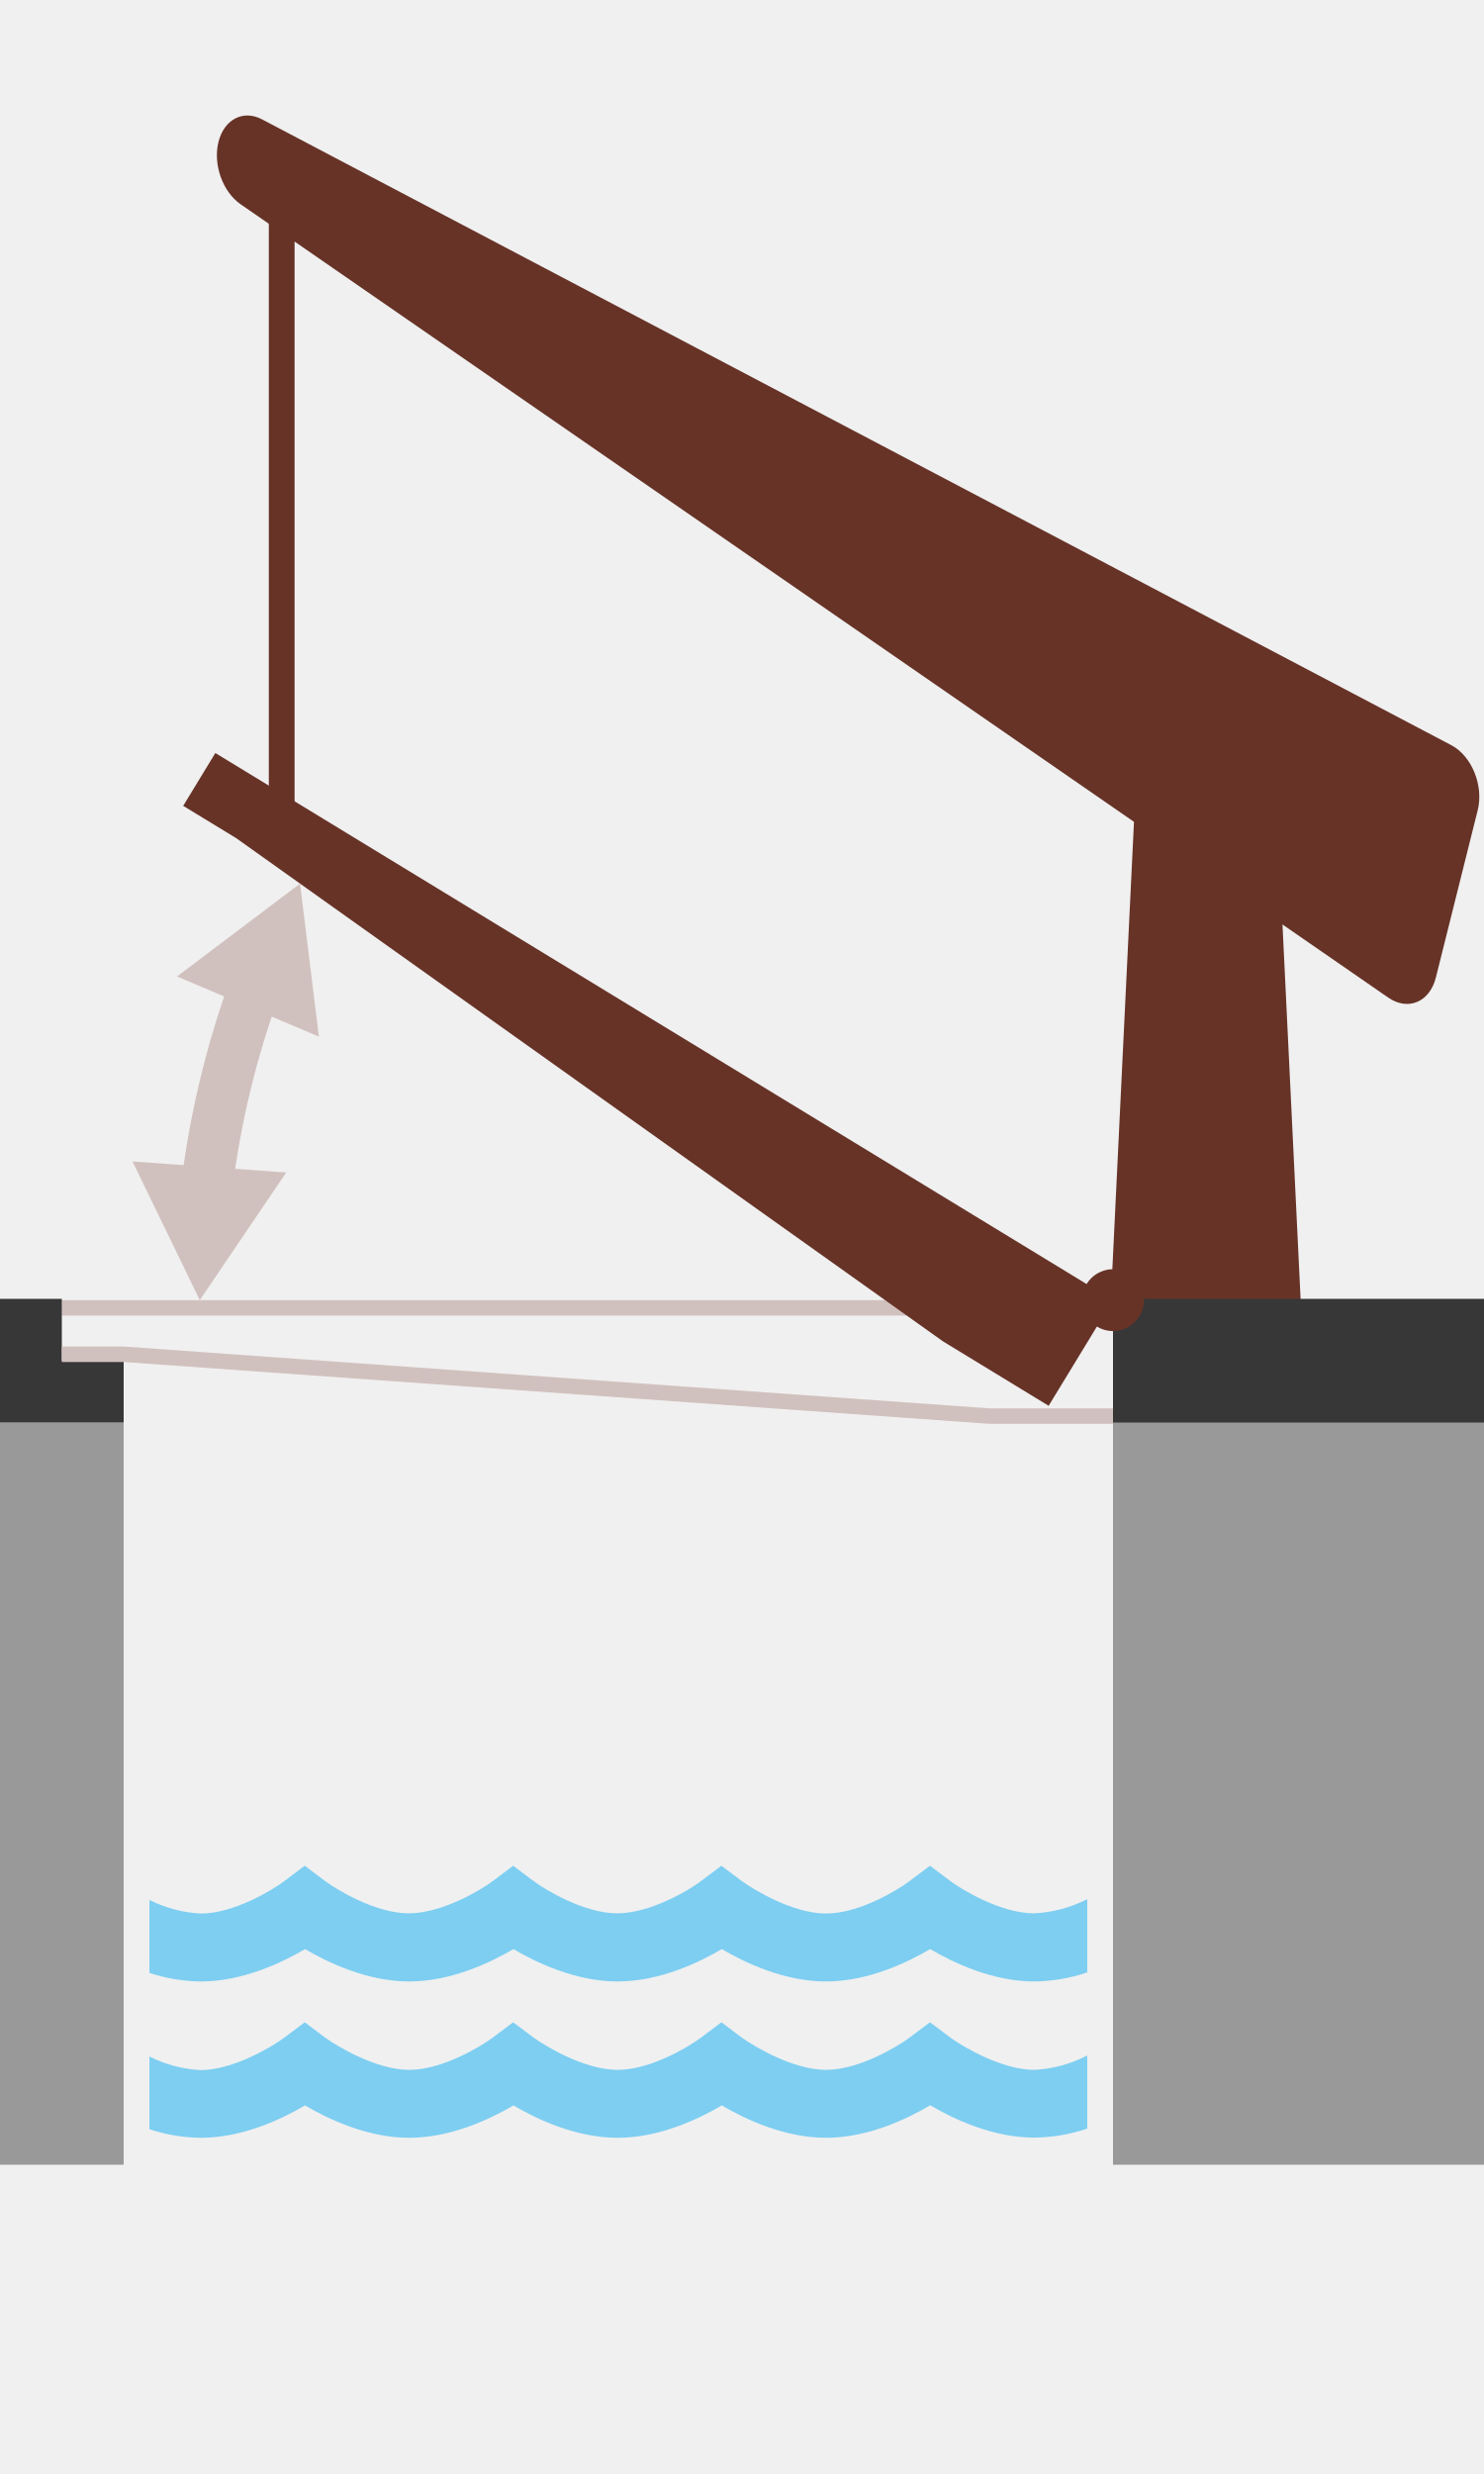
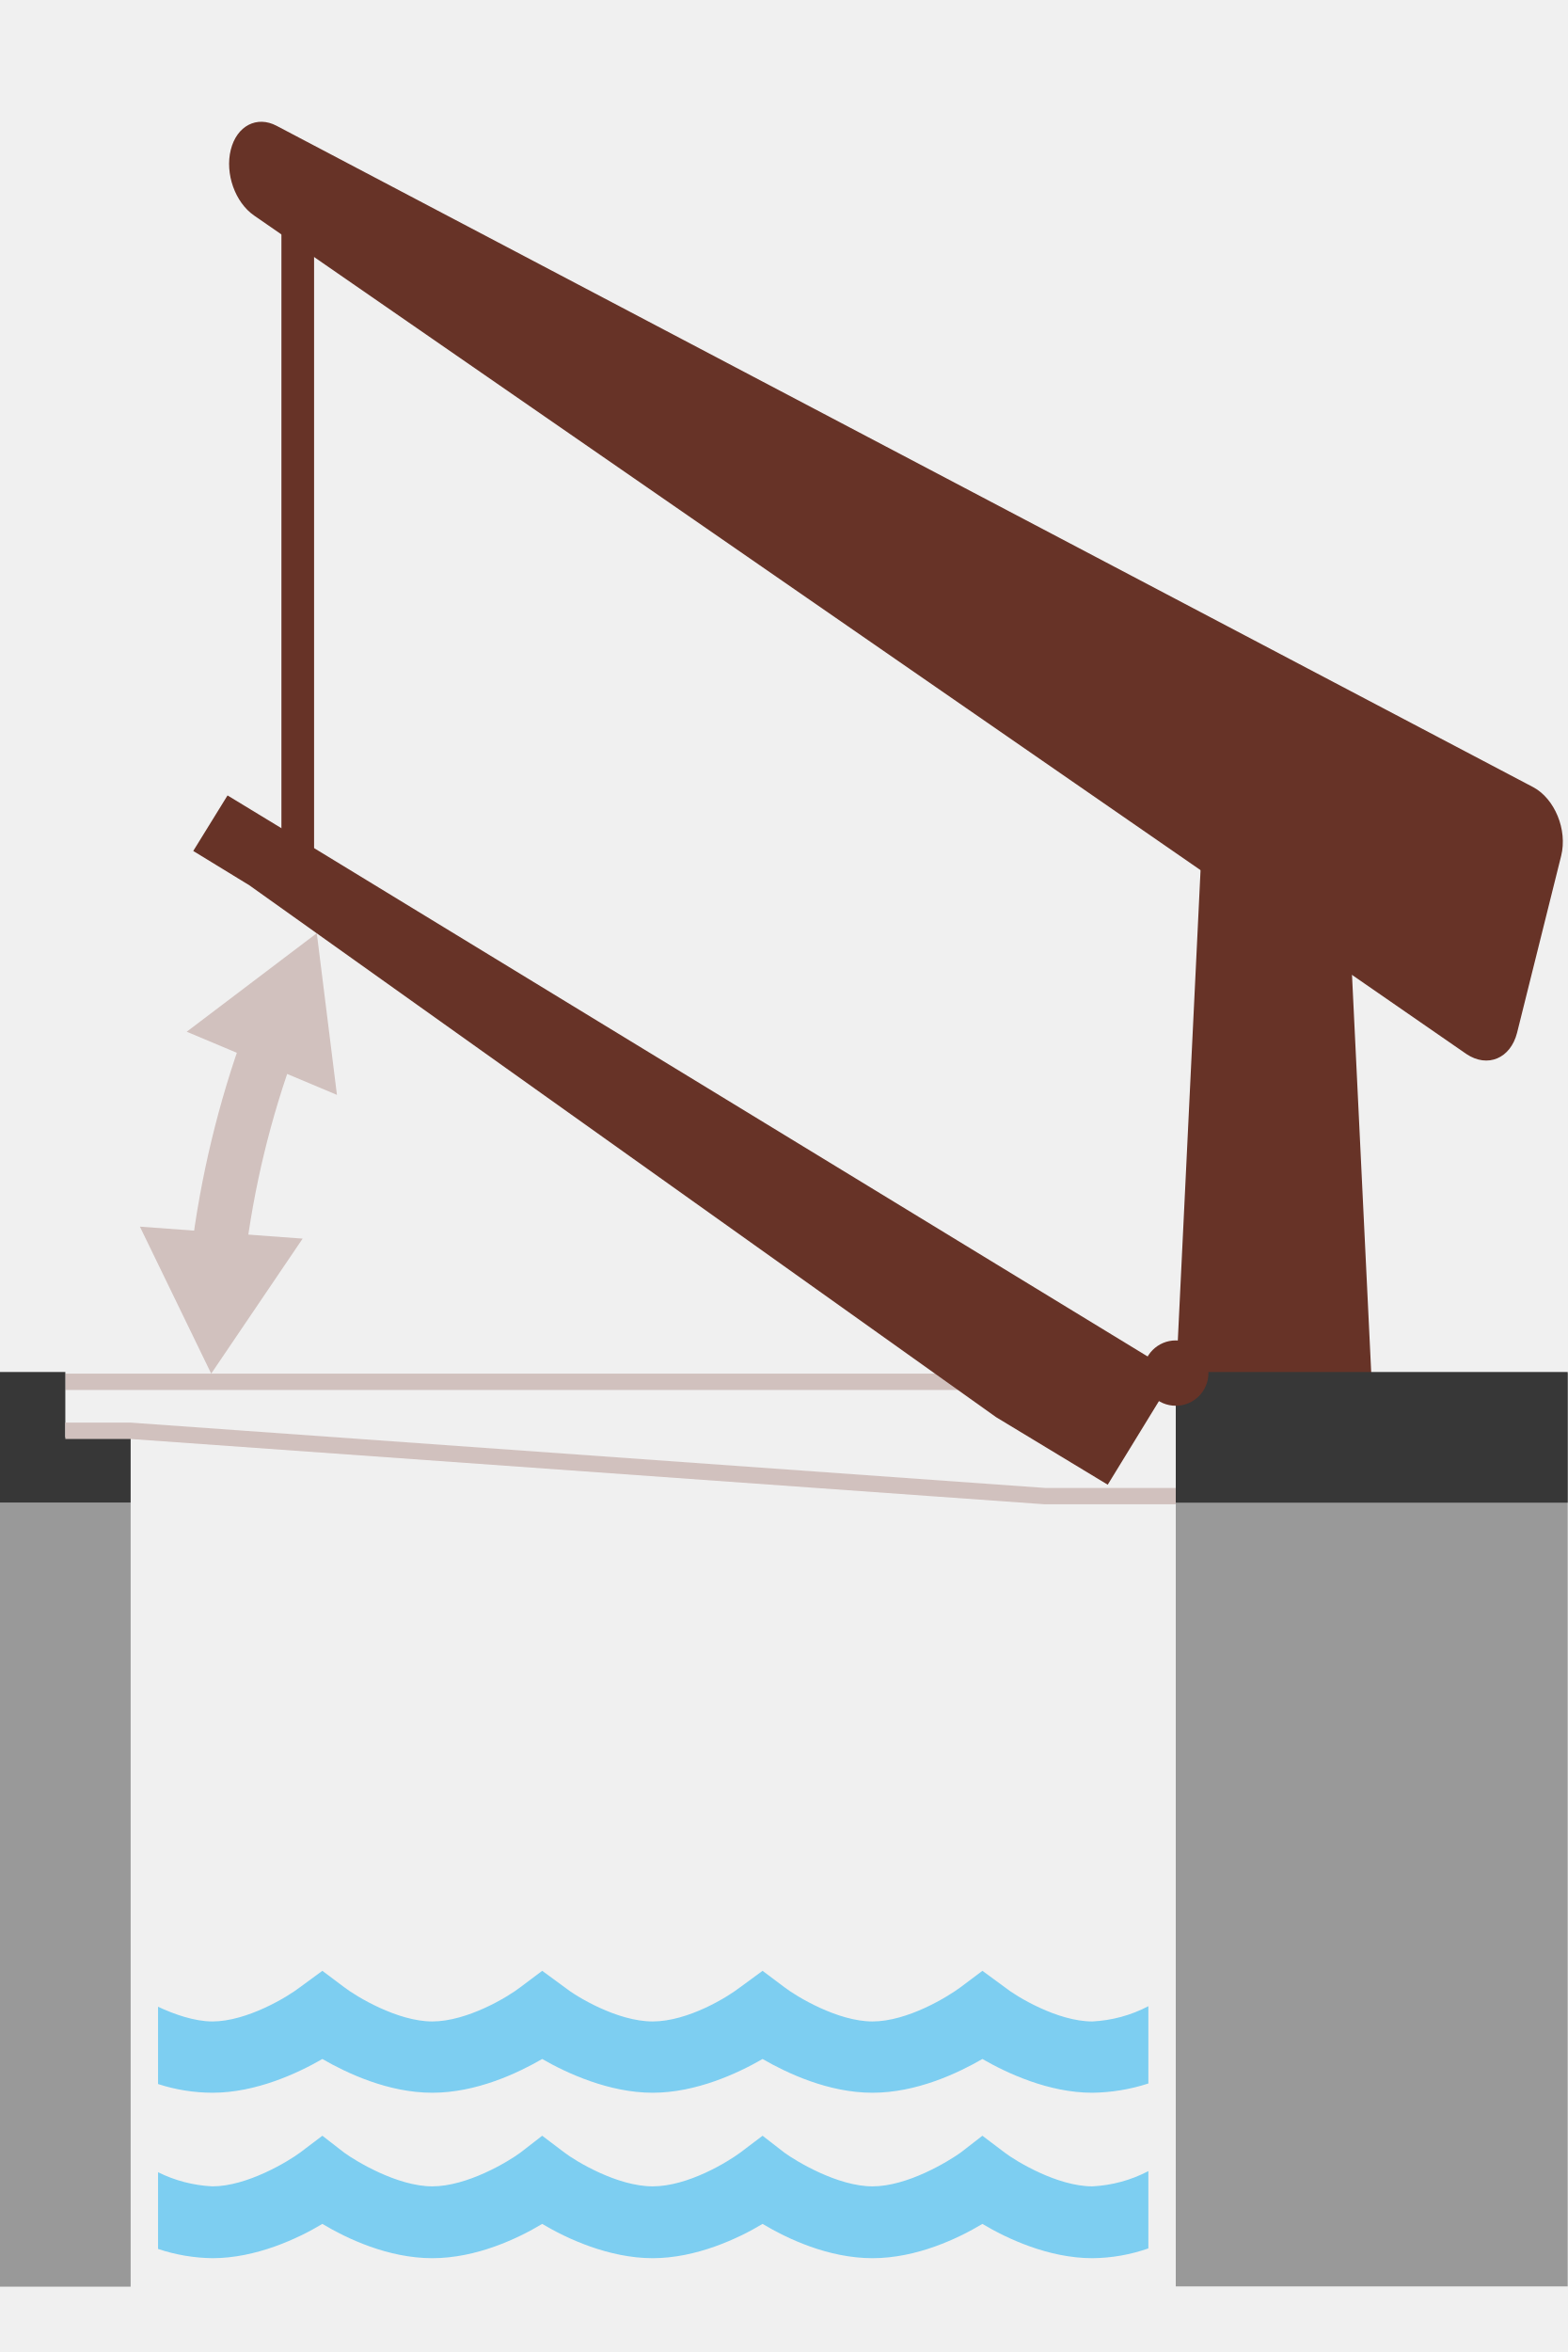
- <svg xmlns="http://www.w3.org/2000/svg" xmlns:xlink="http://www.w3.org/1999/xlink" data-name="Layer 1" height="480" viewBox="0 0 288 480" width="288">
+ <svg xmlns="http://www.w3.org/2000/svg" xmlns:xlink="http://www.w3.org/1999/xlink" id="08315cc2-fcfd-4748-b711-a4407361cd46" data-name="Layer 1" width="288" height="432" viewBox="0 0 288 432">
  <defs>
-     <symbol data-name="golven" id="a" viewBox="0 0 182 52.78">
-       <path d="M155.86 33.37l-4-3-4 3C145.61 35 138 39.6 131.59 39.6s-13.85-4.51-16.18-6.23l-4-3-4 3c-2.24 1.63-9.85 6.23-16.27 6.23S77.29 35.09 75 33.37l-4-3-4 3C64.72 35 57.12 39.6 50.7 39.6s-13.85-4.51-16.18-6.23l-4-3-4 3C24.28 35 16.68 39.6 10.26 39.6A25.17 25.17 0 0 1 0 36.81V51a33.57 33.57 0 0 0 10.26 1.75c8.08 0 15.72-3.63 20.22-6.28 4.52 2.68 12.14 6.31 20.22 6.31s15.72-3.63 20.22-6.28c4.51 2.65 12.14 6.28 20.22 6.28s15.72-3.63 20.22-6.28c4.51 2.65 12.14 6.28 20.22 6.28s15.72-3.63 20.22-6.28c4.51 2.65 12.14 6.28 20.22 6.28a33.33 33.33 0 0 0 10-1.66V37a24.9 24.9 0 0 1-10 2.65c-6.36-.05-13.84-4.56-16.16-6.28zm0-30.37l-4-3-4 3c-2.16 1.62-9.76 6.23-16.18 6.23S117.74 4.76 115.41 3l-4-3-4 3c-2.16 1.62-9.76 6.23-16.18 6.23S77.29 4.76 75 3l-4-3-4 3c-2.28 1.65-9.88 6.27-16.3 6.27S36.85 4.76 34.52 3l-4-3-4 3c-2.16 1.62-9.76 6.23-16.18 6.23A25.17 25.17 0 0 1 0 6.48V20.7a33.57 33.57 0 0 0 10.26 1.75c8.08 0 15.72-3.63 20.22-6.28 4.52 2.65 12.14 6.28 20.22 6.28s15.72-3.63 20.22-6.28c4.51 2.65 12.14 6.28 20.22 6.28s15.72-3.63 20.22-6.28c4.51 2.65 12.14 6.28 20.22 6.28s15.72-3.63 20.22-6.28c4.51 2.65 12.14 6.28 20.22 6.28a33.33 33.33 0 0 0 10-1.66V6.62a24.9 24.9 0 0 1-10 2.65c-6.36 0-13.84-4.51-16.16-6.27z" fill="#7dcef1" />
+     <symbol id="6d0ab892-b602-433f-b03a-589a4ab7cb5b" data-name="golven" viewBox="0 0 182 52.8">
+       <path d="M155.9,33.4l-4.1-3.1-4,3.1c-2.2,1.6-9.8,6.2-16.2,6.2s-13.9-4.5-16.2-6.2l-4-3.1-4.1,3.1c-2.1,1.6-9.7,6.2-16.2,6.2S77.3,35.1,75,33.4l-4.1-3.1-4,3.1c-2.2,1.6-9.8,6.2-16.2,6.2s-13.8-4.5-16.2-6.2l-4-3.1-4.1,3.1c-2.1,1.6-9.7,6.2-16.1,6.2A24.8,24.8,0,0,1,0,36.8V51a31.8,31.8,0,0,0,10.3,1.8c8,0,15.7-3.6,20.2-6.3,4.5,2.7,12.1,6.3,20.2,6.3s15.7-3.6,20.2-6.3c4.5,2.7,12.2,6.3,20.2,6.3s15.8-3.6,20.3-6.3c4.5,2.7,12.1,6.3,20.2,6.3s15.7-3.6,20.2-6.3c4.5,2.7,12.2,6.3,20.2,6.3a32.8,32.8,0,0,0,10-1.7V37a25.1,25.1,0,0,1-10,2.6C165.7,39.6,158.2,35.1,155.9,33.4Z" fill="#7dcef1" />
+       <path d="M155.9,3l-4.1-3-4,3c-2.2,1.7-9.8,6.3-16.2,6.3S117.7,4.8,115.4,3l-4-3-4.1,3c-2.1,1.7-9.7,6.3-16.2,6.3S77.3,4.8,75,3L70.9,0l-4,3c-2.2,1.7-9.8,6.3-16.2,6.3S36.9,4.8,34.5,3l-4-3L26.4,3c-2.1,1.7-9.7,6.3-16.1,6.3A24.8,24.8,0,0,1,0,6.5V20.7a34.7,34.7,0,0,0,10.3,1.7c8,0,15.7-3.6,20.2-6.2,4.5,2.6,12.1,6.2,20.2,6.2s15.7-3.6,20.2-6.2c4.5,2.6,12.2,6.2,20.2,6.2s15.8-3.6,20.3-6.2c4.5,2.6,12.1,6.2,20.2,6.2s15.7-3.6,20.2-6.2c4.5,2.6,12.2,6.2,20.2,6.2a32.7,32.7,0,0,0,10-1.6V6.6c-3,1.4-6.7,2.7-10,2.7C165.7,9.3,158.2,4.8,155.9,3Z" fill="#7dcef1" />
    </symbol>
  </defs>
-   <path d="M12 253.75h204" fill="none" stroke="#d1c1be" stroke-miterlimit="10" stroke-width="3" />
-   <g data-name="brug onderkant">
-     <path d="M246 129.94h-24l-6 124.03h36l-6-124.03z" fill="#673327" stroke="#673327" stroke-miterlimit="10" />
-     <path d="M54.67 33v129.33" fill="none" stroke="#673327" stroke-miterlimit="10" stroke-width="5" />
-     <path d="M0 276h24v144H0zm216-23.75h72V420h-72z" fill="#999" />
-     <path d="M0 276h24v-12H12v-12H0v24zm216-24h72v24h-72z" fill="#373737" />
-     <circle cx="216" cy="252.25" fill="#673327" r="6" />
-     <path d="M41.79 26.1l48.25 29.33 48.25 29.33 48.25 29.33 48.25 29.34" fill="#fff" />
-     <path d="M278.66 189.66l8.12-32.47c1.19-4.75-1.15-10.51-5.1-12.6L50.84 23.15c-3.64-1.92-7.34 0-8.44 4.38-1.09 4.37.8 9.69 4.31 12.11l222.72 153.92c3.82 2.64 8.04.86 9.23-3.9z" fill="#673327" />
+   <polyline points="12 253.8 24 253.8 216 253.8" fill="none" stroke="#d1c1be" stroke-miterlimit="10" stroke-width="3" />
+   <polygon points="246 129.9 222 129.9 216 254 252 254 246 129.9" fill="#673327" />
+   <line x1="54.7" y1="33" x2="54.7" y2="162.3" fill="none" stroke="#673327" stroke-miterlimit="10" stroke-width="6" />
+   <rect y="276" width="24" height="144" fill="#999" />
+   <rect x="216" y="252.2" width="72" height="167.75" fill="#999" />
+   <polygon points="0 276 12 276 24 276 24 264 12 264 12 252 0 252 0 264 0 276" fill="#373737" />
+   <rect x="216" y="252" width="72" height="24" fill="#373737" />
+   <circle cx="216" cy="252.2" r="6" fill="#673327" />
+   <polyline points="41.8 26.1 90 55.4 138.3 84.8 186.5 114.1 234.8 143.4" fill="#fff" />
+   <path d="M278.7,189.7l8.1-32.5c1.2-4.8-1.2-10.5-5.1-12.6L50.8,23.1c-3.6-1.9-7.3,0-8.4,4.4h0c-1.1,4.4.8,9.7,4.3,12.1l222.7,154C273.3,196.2,277.5,194.4,278.7,189.7Z" fill="#673327" />
+   <polyline points="216 274.8 192 274.8 24 262.8 12 262.8" fill="none" stroke="#d1c1be" stroke-miterlimit="10" stroke-width="3" />
+   <use width="182" height="52.78" transform="matrix(-1, 0, 0, 1, 211, 361.99)" xlink:href="#6d0ab892-b602-433f-b03a-589a4ab7cb5b" />
+   <polygon points="52 152.3 216 252.3 203.5 272.7 183 260.3 45.8 162.6 35.5 156.3 41.8 146.1 52 152.3" fill="#673327" />
+   <g>
+     <path d="M45,231.4l-9.9-1.2a185.3,185.3,0,0,1,9.8-40.8l9.4,3.5A169,169,0,0,0,45,231.4Z" fill="#d1c1be" />
+     <polygon points="34.3 189.5 58.2 171.4 61.9 201.1 34.3 189.5" fill="#d1c1be" />
+     <polygon points="25.7 225.3 38.8 252.3 55.6 227.5 25.7 225.3" fill="#d1c1be" />
  </g>
-   <path d="M216 274.75h-24l-168-12H12" fill="none" stroke="#d1c1be" stroke-miterlimit="10" stroke-width="3" />
-   <use height="52.78" transform="matrix(-1 0 0 1 211 361.99)" width="182" xlink:href="#a" />
-   <path d="M52.04 152.34L216 252.25l-12.49 20.5-20.49-12.49L45.8 162.59l-10.25-6.24 6.24-10.25 10.25 6.24z" fill="#673327" />
-   <path d="M49.58 191.16a176.11 176.11 0 0 0-9.52 39.6" fill="none" stroke="#d1c1be" stroke-miterlimit="10" stroke-width="10" />
-   <path d="M34.35 189.45l23.88-18.01 3.66 29.69-27.54-11.68zm-8.64 35.89l13.06 26.91 16.78-24.77-29.84-2.14z" fill="#d1c1be" />
-   <text font-family="sans-serif" font-size="36" text-anchor="middle" x="144" y="468" />
</svg>
